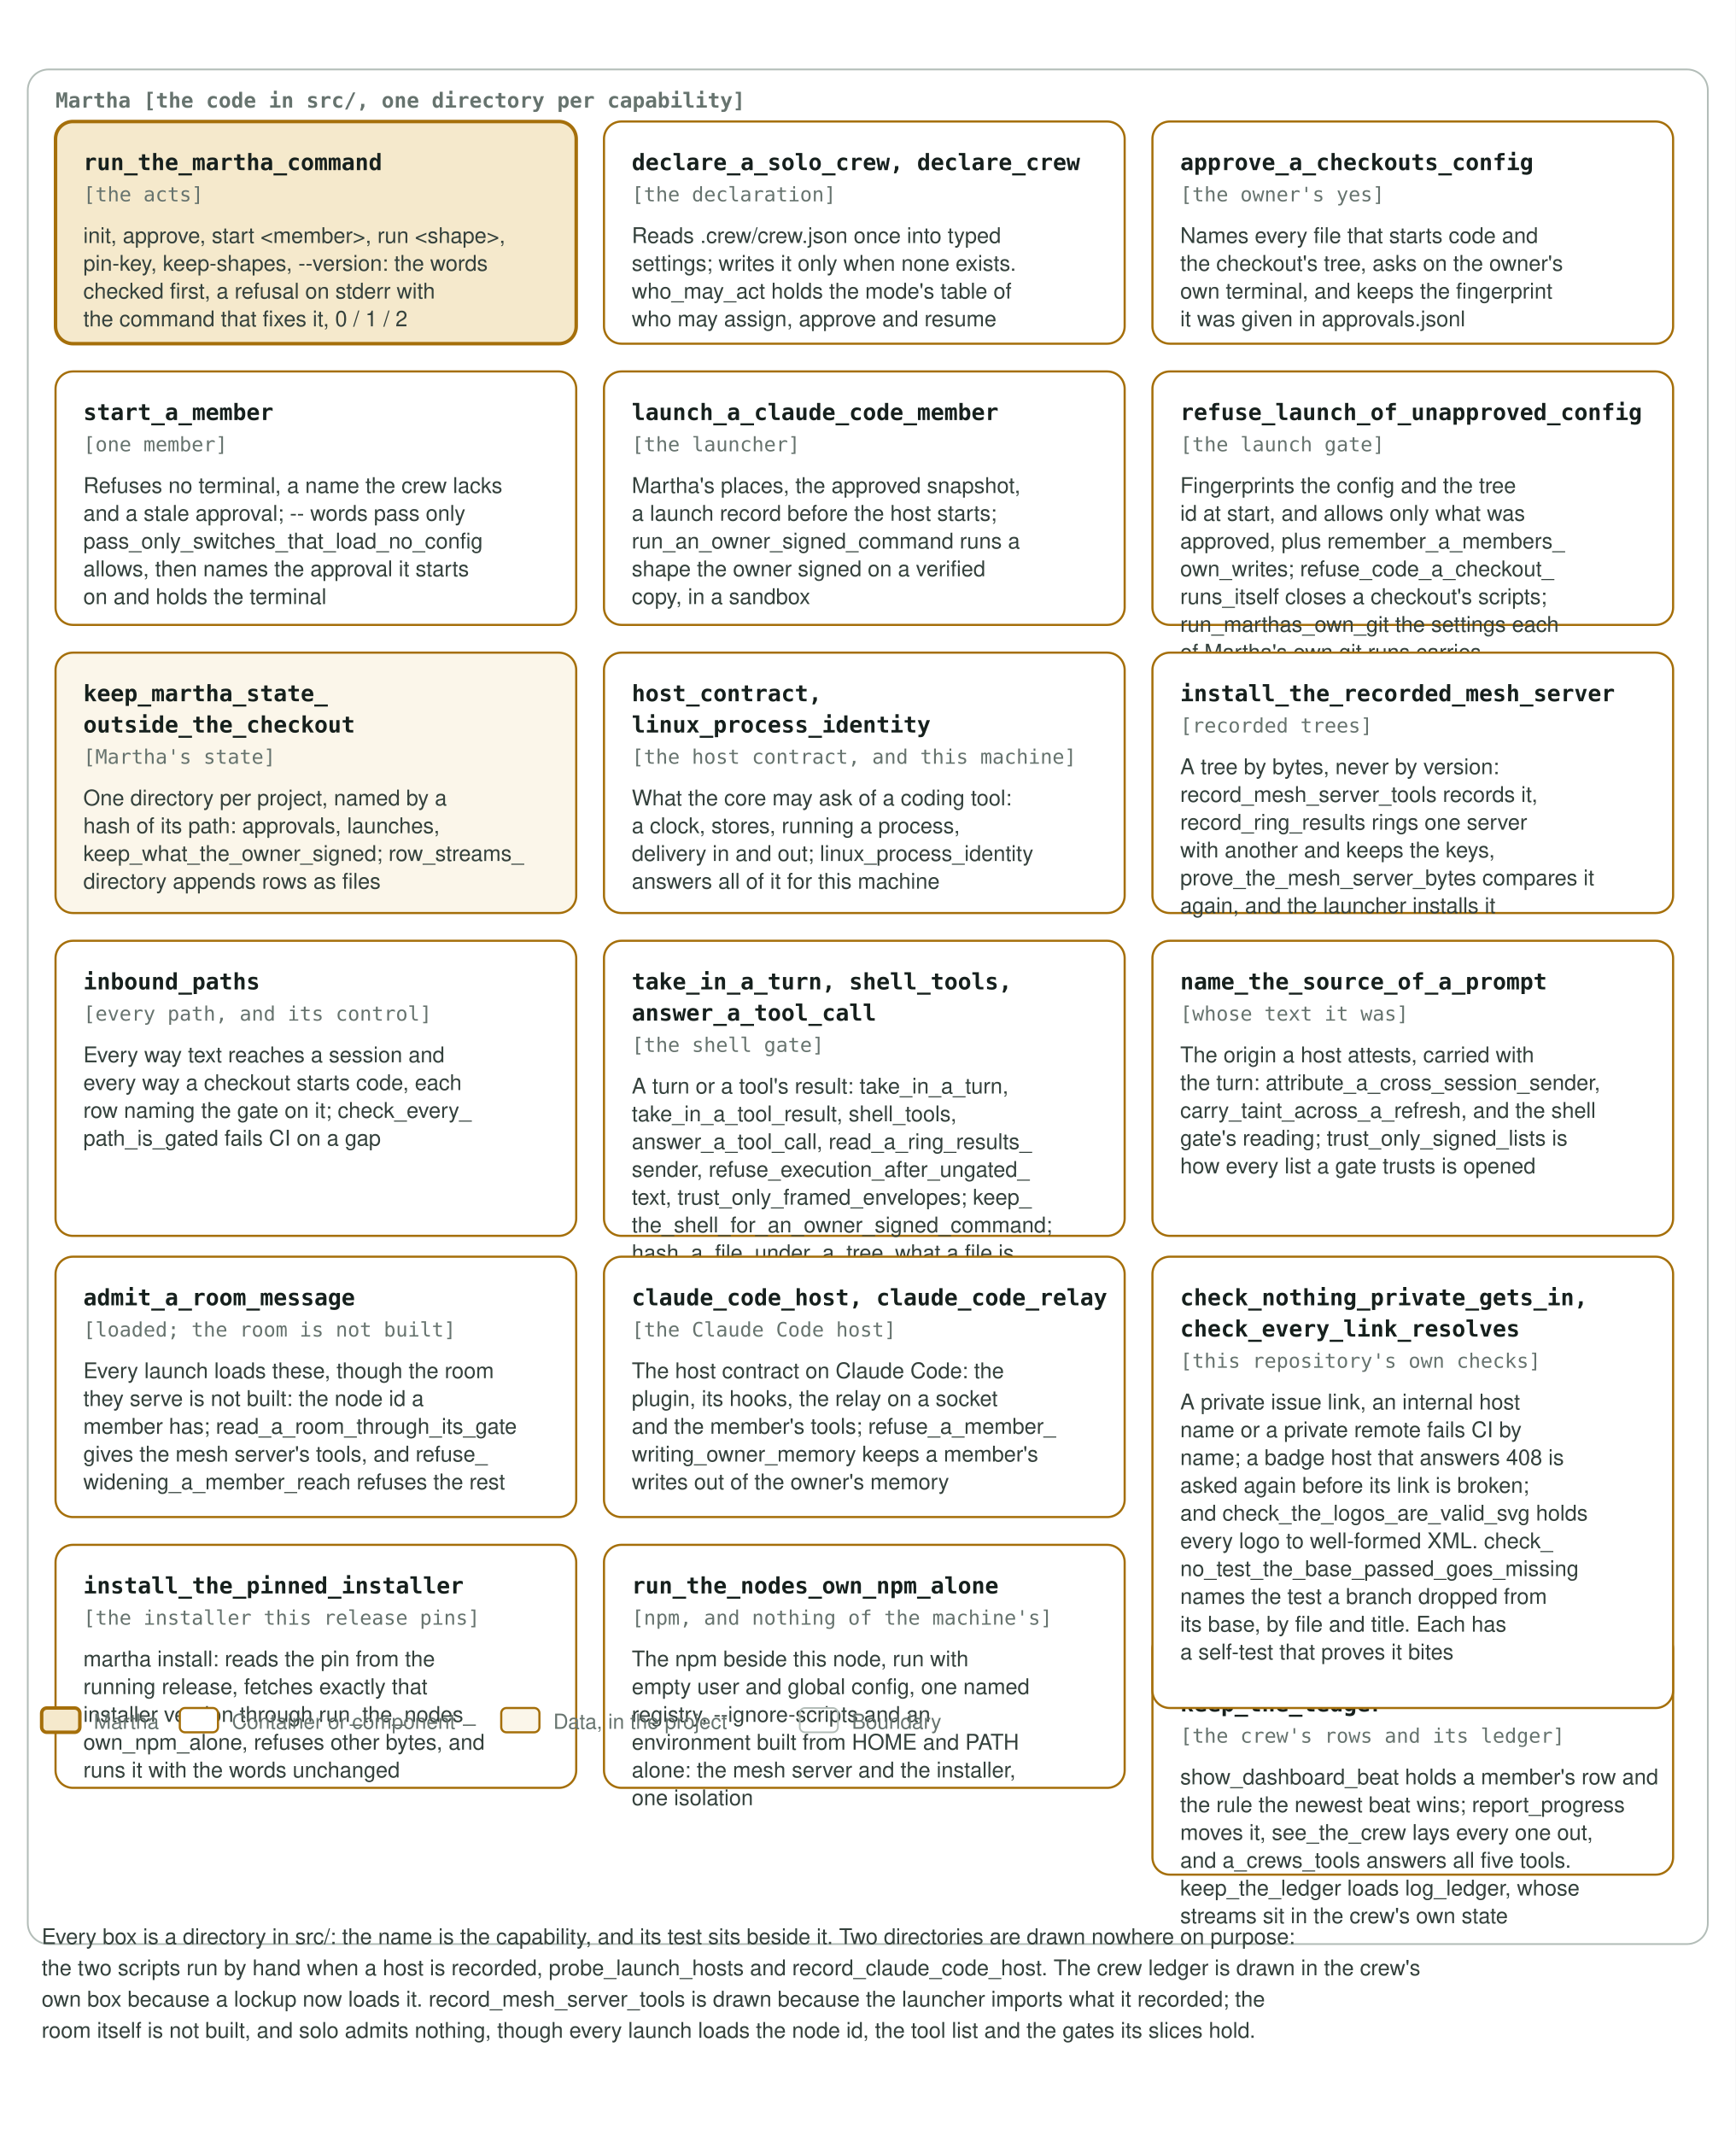
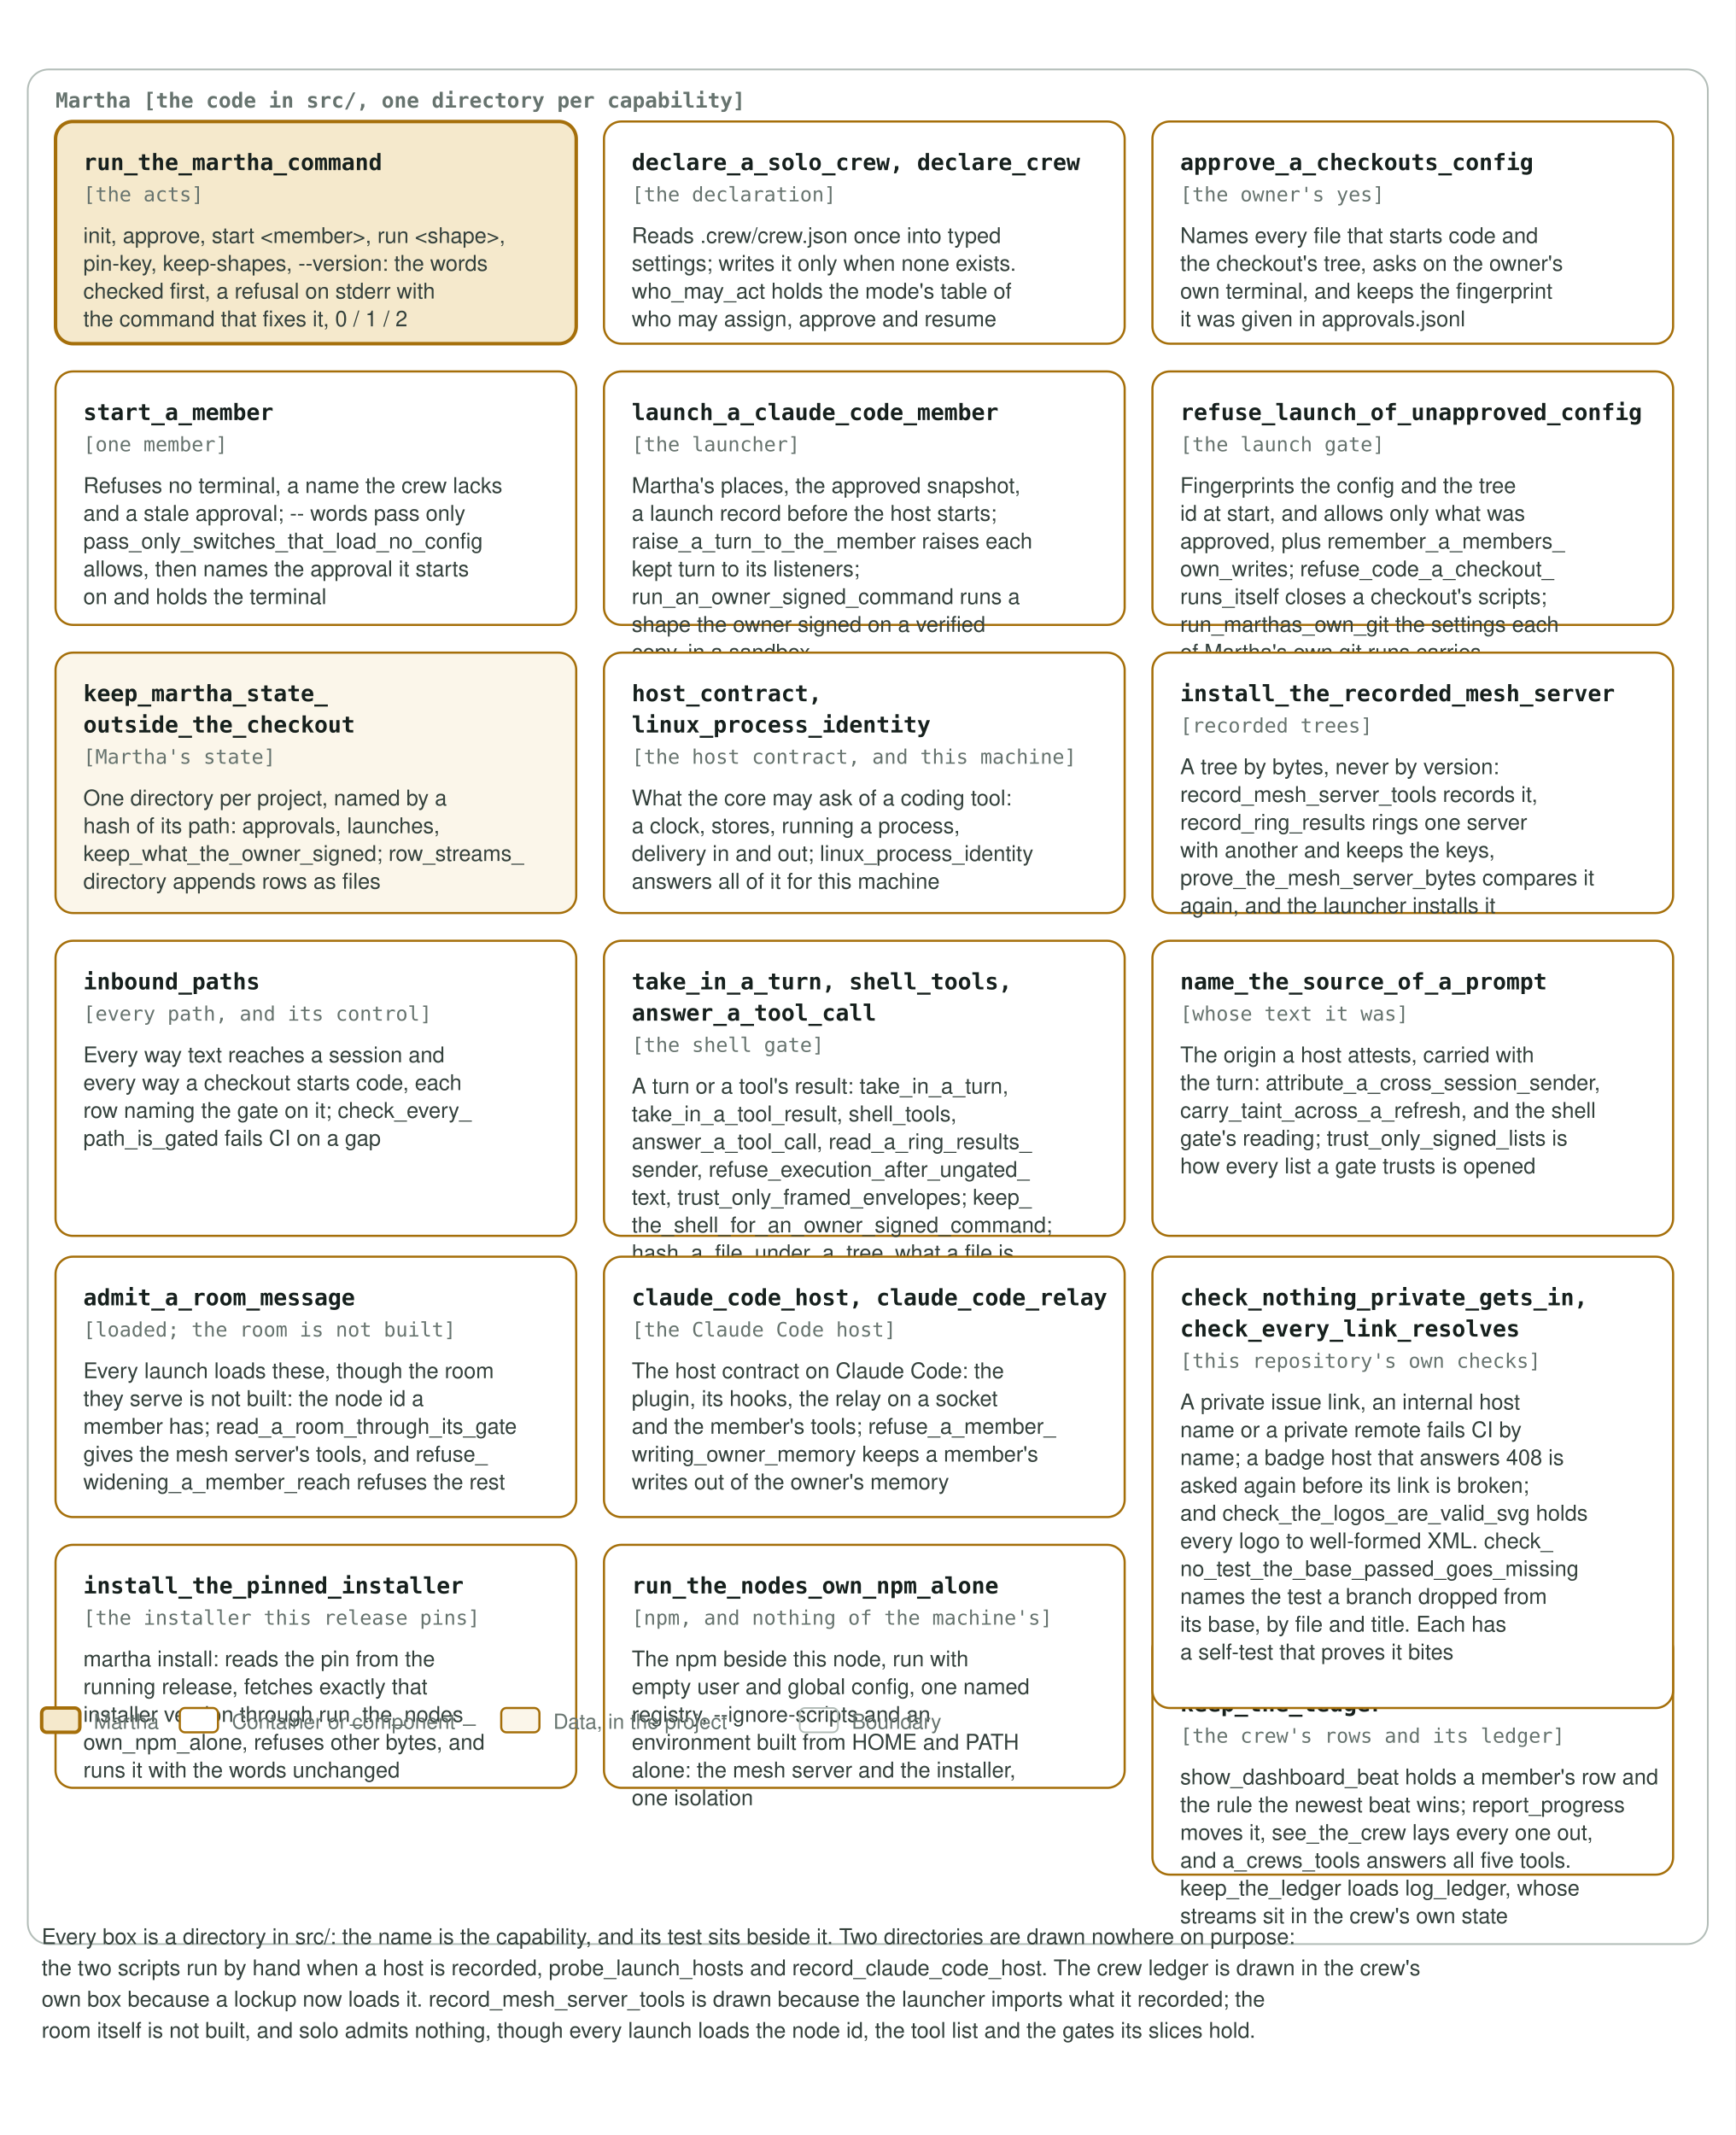
<svg xmlns="http://www.w3.org/2000/svg" viewBox="0 0 1000 1230" role="img" aria-label="Martha components">
  <style>
.t-name { font-family: "Atkinson Hyperlegible", "Segoe UI", system-ui, -apple-system, Helvetica, Arial, sans-serif; font-size: 15px; font-weight: 700; }
.t-desc { font-family: "Atkinson Hyperlegible", "Segoe UI", system-ui, -apple-system, Helvetica, Arial, sans-serif; font-size: 12.5px; }
.t-rel { font-family: "Atkinson Hyperlegible", "Segoe UI", system-ui, -apple-system, Helvetica, Arial, sans-serif; font-size: 11.5px; paint-order: stroke; stroke-width: 4px; stroke-linejoin: round; }
.t-code { font-family: "JetBrains Mono", ui-monospace, Menlo, Consolas, monospace; font-size: 13px; font-weight: 600; }
.t-type { font-family: "JetBrains Mono", ui-monospace, Menlo, Consolas, monospace; font-size: 11.5px; }
.t-bound { font-family: "JetBrains Mono", ui-monospace, Menlo, Consolas, monospace; font-size: 12px; font-weight: 600; }
.t-leg { font-family: "Atkinson Hyperlegible", "Segoe UI", system-ui, -apple-system, Helvetica, Arial, sans-serif; font-size: 12px; }
.edge { fill: none; stroke-width: 1.25; }
.edge-team { fill: none; stroke-width: 1.25; stroke-dasharray: 5 4; }
.bg { fill: #FFFFFF; }
.b-sys { fill: #F5E9CC; stroke: #A56F0A; stroke-width: 2; }
.b-per { fill: #E3EBF2; stroke: #3B5B7A; stroke-width: 1.25; }
.b-mac { fill: #E6E4EE; stroke: #5E5A78; stroke-width: 1.25; stroke-dasharray: 5 4; }
.b-ext { fill: #ECEFED; stroke: #8A9791; stroke-width: 1.25; }
.b-cmp { fill: #FFFFFF; stroke: #A56F0A; stroke-width: 1.25; }
.b-dat { fill: #FBF6EA; stroke: #A56F0A; stroke-width: 1.25; }
.b-team { fill: #FFFFFF; stroke: #5E5A78; stroke-width: 1.25; stroke-dasharray: 5 4; }
.b-later { fill: #F3F4F3; stroke: #8A9791; stroke-width: 1.25; stroke-dasharray: 5 4; }
.bound { fill: none; stroke: #B3BDB8; stroke-width: 1; }
.head { fill: #3B5B7A; }
.t-name, .t-code { fill: #16201D; }
.t-type, .t-bound, .t-leg { fill: #66736E; }
.t-desc { fill: #34413C; }
.t-rel { fill: #66736E; stroke: #FFFFFF; }
.edge, .edge-team { stroke: #8A9791; }
.arrowhead { fill: #8A9791; }
@media (prefers-color-scheme: dark) {
.bg { fill: #171F1C; }
.b-sys { fill: #3A2E13; stroke: #E3AA3C; }
.b-per { fill: #1D2A36; stroke: #8EB4D8; }
.b-mac { fill: #26243A; stroke: #A9A4C8; }
.b-ext { fill: #1C2421; stroke: #7D8B85; }
.b-cmp { fill: #171F1C; stroke: #E3AA3C; }
.b-dat { fill: #2A2414; stroke: #E3AA3C; }
.b-team { fill: #171F1C; stroke: #A9A4C8; }
.b-later { fill: #1C2421; stroke: #7D8B85; }
.bound { stroke: #4A5752; }
.head { fill: #8EB4D8; }
.t-name, .t-code { fill: #E6ECE9; }
.t-type, .t-bound, .t-leg { fill: #93A09A; }
.t-desc { fill: #C3CDC8; }
.t-rel { fill: #93A09A; stroke: #171F1C; }
.edge, .edge-team { stroke: #7D8B85; }
.arrowhead { fill: #7D8B85; }
}
</style>
  <defs>
    <marker id="a" viewBox="0 0 10 10" refX="9" refY="5" markerWidth="7" markerHeight="7" orient="auto-start-reverse">
      <path class="arrowhead" d="M0 0L10 5L0 10z" />
    </marker>
  </defs>
  <rect class="bg" x="0" y="0" width="1000" height="1230" />
  <rect class="bound" x="16" y="40" width="968" height="1080" rx="12" />
  <text class="t-bound" x="32" y="62">Martha [the code in src/, one directory per capability]</text>
  <rect class="b-sys" x="32" y="70" width="300" height="128" rx="10" />
  <text class="t-code" x="48" y="98">run_the_martha_command</text>
  <text class="t-type" x="48" y="116">[the acts]</text>
  <text class="t-desc" x="48" y="140">init, approve, start &lt;member&gt;, run &lt;shape&gt;,</text>
  <text class="t-desc" x="48" y="156">pin-key, keep-shapes, --version: the words</text>
  <text class="t-desc" x="48" y="172">checked first, a refusal on stderr with</text>
  <text class="t-desc" x="48" y="188">the command that fixes it, 0 / 1 / 2</text>
  <rect class="b-cmp" x="348" y="70" width="300" height="128" rx="10" />
  <text class="t-code" x="364" y="98">declare_a_solo_crew, declare_crew</text>
  <text class="t-type" x="364" y="116">[the declaration]</text>
  <text class="t-desc" x="364" y="140">Reads .crew/crew.json once into typed</text>
  <text class="t-desc" x="364" y="156">settings; writes it only when none exists.</text>
  <text class="t-desc" x="364" y="172">who_may_act holds the mode's table of</text>
  <text class="t-desc" x="364" y="188">who may assign, approve and resume</text>
  <rect class="b-cmp" x="664" y="70" width="300" height="128" rx="10" />
  <text class="t-code" x="680" y="98">approve_a_checkouts_config</text>
  <text class="t-type" x="680" y="116">[the owner's yes]</text>
  <text class="t-desc" x="680" y="140">Names every file that starts code and</text>
  <text class="t-desc" x="680" y="156">the checkout's tree, asks on the owner's</text>
  <text class="t-desc" x="680" y="172">own terminal, and keeps the fingerprint</text>
  <text class="t-desc" x="680" y="188">it was given in approvals.jsonl</text>
  <rect class="b-cmp" x="32" y="214" width="300" height="146" rx="10" />
  <text class="t-code" x="48" y="242">start_a_member</text>
  <text class="t-type" x="48" y="260">[one member]</text>
  <text class="t-desc" x="48" y="284">Refuses no terminal, a name the crew lacks</text>
  <text class="t-desc" x="48" y="300">and a stale approval; -- words pass only</text>
  <text class="t-desc" x="48" y="316">pass_only_switches_that_load_no_config</text>
  <text class="t-desc" x="48" y="332">allows, then names the approval it starts</text>
  <text class="t-desc" x="48" y="348">on and holds the terminal</text>
  <rect class="b-cmp" x="348" y="214" width="300" height="146" rx="10" />
  <text class="t-code" x="364" y="242">launch_a_claude_code_member</text>
  <text class="t-type" x="364" y="260">[the launcher]</text>
  <text class="t-desc" x="364" y="284">Martha's places, the approved snapshot,</text>
  <text class="t-desc" x="364" y="300">a launch record before the host starts;</text>
-   <text class="t-desc" x="364" y="316">run_an_owner_signed_command runs a</text>
-   <text class="t-desc" x="364" y="332">shape the owner signed on a verified</text>
-   <text class="t-desc" x="364" y="348">copy, in a sandbox</text>
+   <text class="t-desc" x="364" y="316">raise_a_turn_to_the_member raises each</text>
+   <text class="t-desc" x="364" y="332">kept turn to its listeners;</text>
+   <text class="t-desc" x="364" y="348">run_an_owner_signed_command runs a</text>
+   <text class="t-desc" x="364" y="364">shape the owner signed on a verified</text>
+   <text class="t-desc" x="364" y="380">copy, in a sandbox</text>
  <rect class="b-cmp" x="664" y="214" width="300" height="146" rx="10" />
  <text class="t-code" x="680" y="242">refuse_launch_of_unapproved_config</text>
  <text class="t-type" x="680" y="260">[the launch gate]</text>
  <text class="t-desc" x="680" y="284">Fingerprints the config and the tree</text>
  <text class="t-desc" x="680" y="300">id at start, and allows only what was</text>
  <text class="t-desc" x="680" y="316">approved, plus remember_a_members_</text>
  <text class="t-desc" x="680" y="332">own_writes; refuse_code_a_checkout_</text>
  <text class="t-desc" x="680" y="348">runs_itself closes a checkout's scripts;</text>
  <text class="t-desc" x="680" y="364">run_marthas_own_git the settings each</text>
  <text class="t-desc" x="680" y="380">of Martha's own git runs carries</text>
  <rect class="b-dat" x="32" y="376" width="300" height="150" rx="10" />
  <text class="t-code" x="48" y="404">keep_martha_state_</text>
  <text class="t-code" x="48" y="422">outside_the_checkout</text>
  <text class="t-type" x="48" y="440">[Martha's state]</text>
  <text class="t-desc" x="48" y="464">One directory per project, named by a</text>
  <text class="t-desc" x="48" y="480">hash of its path: approvals, launches,</text>
  <text class="t-desc" x="48" y="496">keep_what_the_owner_signed; row_streams_</text>
  <text class="t-desc" x="48" y="512">directory appends rows as files</text>
  <rect class="b-cmp" x="348" y="376" width="300" height="150" rx="10" />
  <text class="t-code" x="364" y="404">host_contract,</text>
  <text class="t-code" x="364" y="422">linux_process_identity</text>
  <text class="t-type" x="364" y="440">[the host contract, and this machine]</text>
  <text class="t-desc" x="364" y="464">What the core may ask of a coding tool:</text>
  <text class="t-desc" x="364" y="480">a clock, stores, running a process,</text>
  <text class="t-desc" x="364" y="496">delivery in and out; linux_process_identity</text>
  <text class="t-desc" x="364" y="512">answers all of it for this machine</text>
  <rect class="b-cmp" x="664" y="376" width="300" height="150" rx="10" />
  <text class="t-code" x="680" y="404">install_the_recorded_mesh_server</text>
  <text class="t-type" x="680" y="422">[recorded trees]</text>
  <text class="t-desc" x="680" y="446">A tree by bytes, never by version:</text>
  <text class="t-desc" x="680" y="462">record_mesh_server_tools records it,</text>
  <text class="t-desc" x="680" y="478">record_ring_results rings one server</text>
  <text class="t-desc" x="680" y="494">with another and keeps the keys,</text>
  <text class="t-desc" x="680" y="510">prove_the_mesh_server_bytes compares it</text>
  <text class="t-desc" x="680" y="526">again, and the launcher installs it</text>
  <rect class="b-cmp" x="32" y="542" width="300" height="170" rx="10" />
  <text class="t-code" x="48" y="570">inbound_paths</text>
  <text class="t-type" x="48" y="588">[every path, and its control]</text>
  <text class="t-desc" x="48" y="612">Every way text reaches a session and</text>
  <text class="t-desc" x="48" y="628">every way a checkout starts code, each</text>
  <text class="t-desc" x="48" y="644">row naming the gate on it; check_every_</text>
  <text class="t-desc" x="48" y="660">path_is_gated fails CI on a gap</text>
  <rect class="b-cmp" x="348" y="542" width="300" height="170" rx="10" />
  <text class="t-code" x="364" y="570">take_in_a_turn, shell_tools,</text>
  <text class="t-code" x="364" y="588">answer_a_tool_call</text>
  <text class="t-type" x="364" y="606">[the shell gate]</text>
  <text class="t-desc" x="364" y="630">A turn or a tool's result: take_in_a_turn,</text>
  <text class="t-desc" x="364" y="646">take_in_a_tool_result, shell_tools,</text>
  <text class="t-desc" x="364" y="662">answer_a_tool_call, read_a_ring_results_</text>
  <text class="t-desc" x="364" y="678">sender, refuse_execution_after_ungated_</text>
  <text class="t-desc" x="364" y="694">text, trust_only_framed_envelopes; keep_</text>
  <text class="t-desc" x="364" y="710">the_shell_for_an_owner_signed_command;</text>
  <text class="t-desc" x="364" y="726">hash_a_file_under_a_tree, what a file is</text>
  <rect class="b-cmp" x="664" y="542" width="300" height="170" rx="10" />
  <text class="t-code" x="680" y="570">name_the_source_of_a_prompt</text>
  <text class="t-type" x="680" y="588">[whose text it was]</text>
  <text class="t-desc" x="680" y="612">The origin a host attests, carried with</text>
  <text class="t-desc" x="680" y="628">the turn: attribute_a_cross_session_sender,</text>
  <text class="t-desc" x="680" y="644">carry_taint_across_a_refresh, and the shell</text>
  <text class="t-desc" x="680" y="660">gate's reading; trust_only_signed_lists is</text>
  <text class="t-desc" x="680" y="676">how every list a gate trusts is opened</text>
  <rect class="b-cmp" x="32" y="890" width="300" height="140" rx="10" />
  <text class="t-code" x="48" y="918">install_the_pinned_installer</text>
  <text class="t-type" x="48" y="936">[the installer this release pins]</text>
  <text class="t-desc" x="48" y="960">martha install: reads the pin from the</text>
  <text class="t-desc" x="48" y="976">running release, fetches exactly that</text>
  <text class="t-desc" x="48" y="992">installer version through run_the_nodes_</text>
  <text class="t-desc" x="48" y="1008">own_npm_alone, refuses other bytes, and</text>
  <text class="t-desc" x="48" y="1024">runs it with the words unchanged</text>
  <rect class="b-cmp" x="664" y="940" width="300" height="140" rx="10" />
  <text class="t-code" x="680" y="968">show_dashboard_beat,</text>
  <text class="t-code" x="680" y="986">keep_the_ledger</text>
  <text class="t-type" x="680" y="1004">[the crew's rows and its ledger]</text>
  <text class="t-desc" x="680" y="1028">show_dashboard_beat holds a member's row and</text>
  <text class="t-desc" x="680" y="1044">the rule the newest beat wins; report_progress</text>
  <text class="t-desc" x="680" y="1060">moves it, see_the_crew lays every one out,</text>
  <text class="t-desc" x="680" y="1076">and a_crews_tools answers all five tools.</text>
  <text class="t-desc" x="680" y="1092">keep_the_ledger loads log_ledger, whose</text>
  <text class="t-desc" x="680" y="1108">streams sit in the crew's own state</text>
  <rect class="b-cmp" x="348" y="890" width="300" height="140" rx="10" />
  <text class="t-code" x="364" y="918">run_the_nodes_own_npm_alone</text>
  <text class="t-type" x="364" y="936">[npm, and nothing of the machine's]</text>
  <text class="t-desc" x="364" y="960">The npm beside this node, run with</text>
  <text class="t-desc" x="364" y="976">empty user and global config, one named</text>
  <text class="t-desc" x="364" y="992">registry, --ignore-scripts and an</text>
  <text class="t-desc" x="364" y="1008">environment built from HOME and PATH</text>
  <text class="t-desc" x="364" y="1024">alone: the mesh server and the installer,</text>
  <text class="t-desc" x="364" y="1040">one isolation</text>
  <rect class="b-cmp" x="32" y="724" width="300" height="150" rx="10" />
  <text class="t-code" x="48" y="752">admit_a_room_message</text>
  <text class="t-type" x="48" y="770">[loaded; the room is not built]</text>
  <text class="t-desc" x="48" y="794">Every launch loads these, though the room</text>
  <text class="t-desc" x="48" y="810">they serve is not built: the node id a</text>
  <text class="t-desc" x="48" y="826">member has; read_a_room_through_its_gate</text>
  <text class="t-desc" x="48" y="842">gives the mesh server's tools, and refuse_</text>
  <text class="t-desc" x="48" y="858">widening_a_member_reach refuses the rest</text>
  <rect class="b-cmp" x="348" y="724" width="300" height="150" rx="10" />
  <text class="t-code" x="364" y="752">claude_code_host, claude_code_relay</text>
  <text class="t-type" x="364" y="770">[the Claude Code host]</text>
  <text class="t-desc" x="364" y="794">The host contract on Claude Code: the</text>
  <text class="t-desc" x="364" y="810">plugin, its hooks, the relay on a socket</text>
  <text class="t-desc" x="364" y="826">and the member's tools; refuse_a_member_</text>
  <text class="t-desc" x="364" y="842">writing_owner_memory keeps a member's</text>
  <text class="t-desc" x="364" y="858">writes out of the owner's memory</text>
  <rect class="b-cmp" x="664" y="724" width="300" height="260" rx="10" />
  <text class="t-code" x="680" y="752">check_nothing_private_gets_in,</text>
  <text class="t-code" x="680" y="770">check_every_link_resolves</text>
  <text class="t-type" x="680" y="788">[this repository's own checks]</text>
  <text class="t-desc" x="680" y="812">A private issue link, an internal host</text>
  <text class="t-desc" x="680" y="828">name or a private remote fails CI by</text>
  <text class="t-desc" x="680" y="844">name; a badge host that answers 408 is</text>
  <text class="t-desc" x="680" y="860">asked again before its link is broken;</text>
  <text class="t-desc" x="680" y="876">and check_the_logos_are_valid_svg holds</text>
  <text class="t-desc" x="680" y="892">every logo to well-formed XML. check_</text>
  <text class="t-desc" x="680" y="908">no_test_the_base_passed_goes_missing</text>
  <text class="t-desc" x="680" y="924">names the test a branch dropped from</text>
  <text class="t-desc" x="680" y="940">its base, by file and title. Each has</text>
  <text class="t-desc" x="680" y="956">a self-test that proves it bites</text>
  <text class="t-desc" x="24" y="1120">Every box is a directory in src/: the name is the capability, and its test sits beside it. Two directories are drawn nowhere on purpose:</text>
  <text class="t-desc" x="24" y="1138">the two scripts run by hand when a host is recorded, probe_launch_hosts and record_claude_code_host. The crew ledger is drawn in the crew's</text>
  <text class="t-desc" x="24" y="1156">own box because a lockup now loads it. record_mesh_server_tools is drawn because the launcher imports what it recorded; the</text>
  <text class="t-desc" x="24" y="1174">room itself is not built, and solo admits nothing, though every launch loads the node id, the tool list and the gates its slices hold.</text>
  <rect class="b-sys" x="24" y="984" width="22" height="14" rx="3" />
  <text class="t-leg" x="54" y="996">Martha</text>
  <rect class="b-cmp" x="103.6" y="984" width="22" height="14" rx="3" />
  <text class="t-leg" x="133.6" y="996">Container or component</text>
  <rect class="b-dat" x="288.8" y="984" width="22" height="14" rx="3" />
  <text class="t-leg" x="318.8" y="996">Data, in the project</text>
  <rect class="bound" x="460.8" y="984" width="22" height="14" rx="3" />
  <text class="t-leg" x="490.8" y="996">Boundary</text>
</svg>
